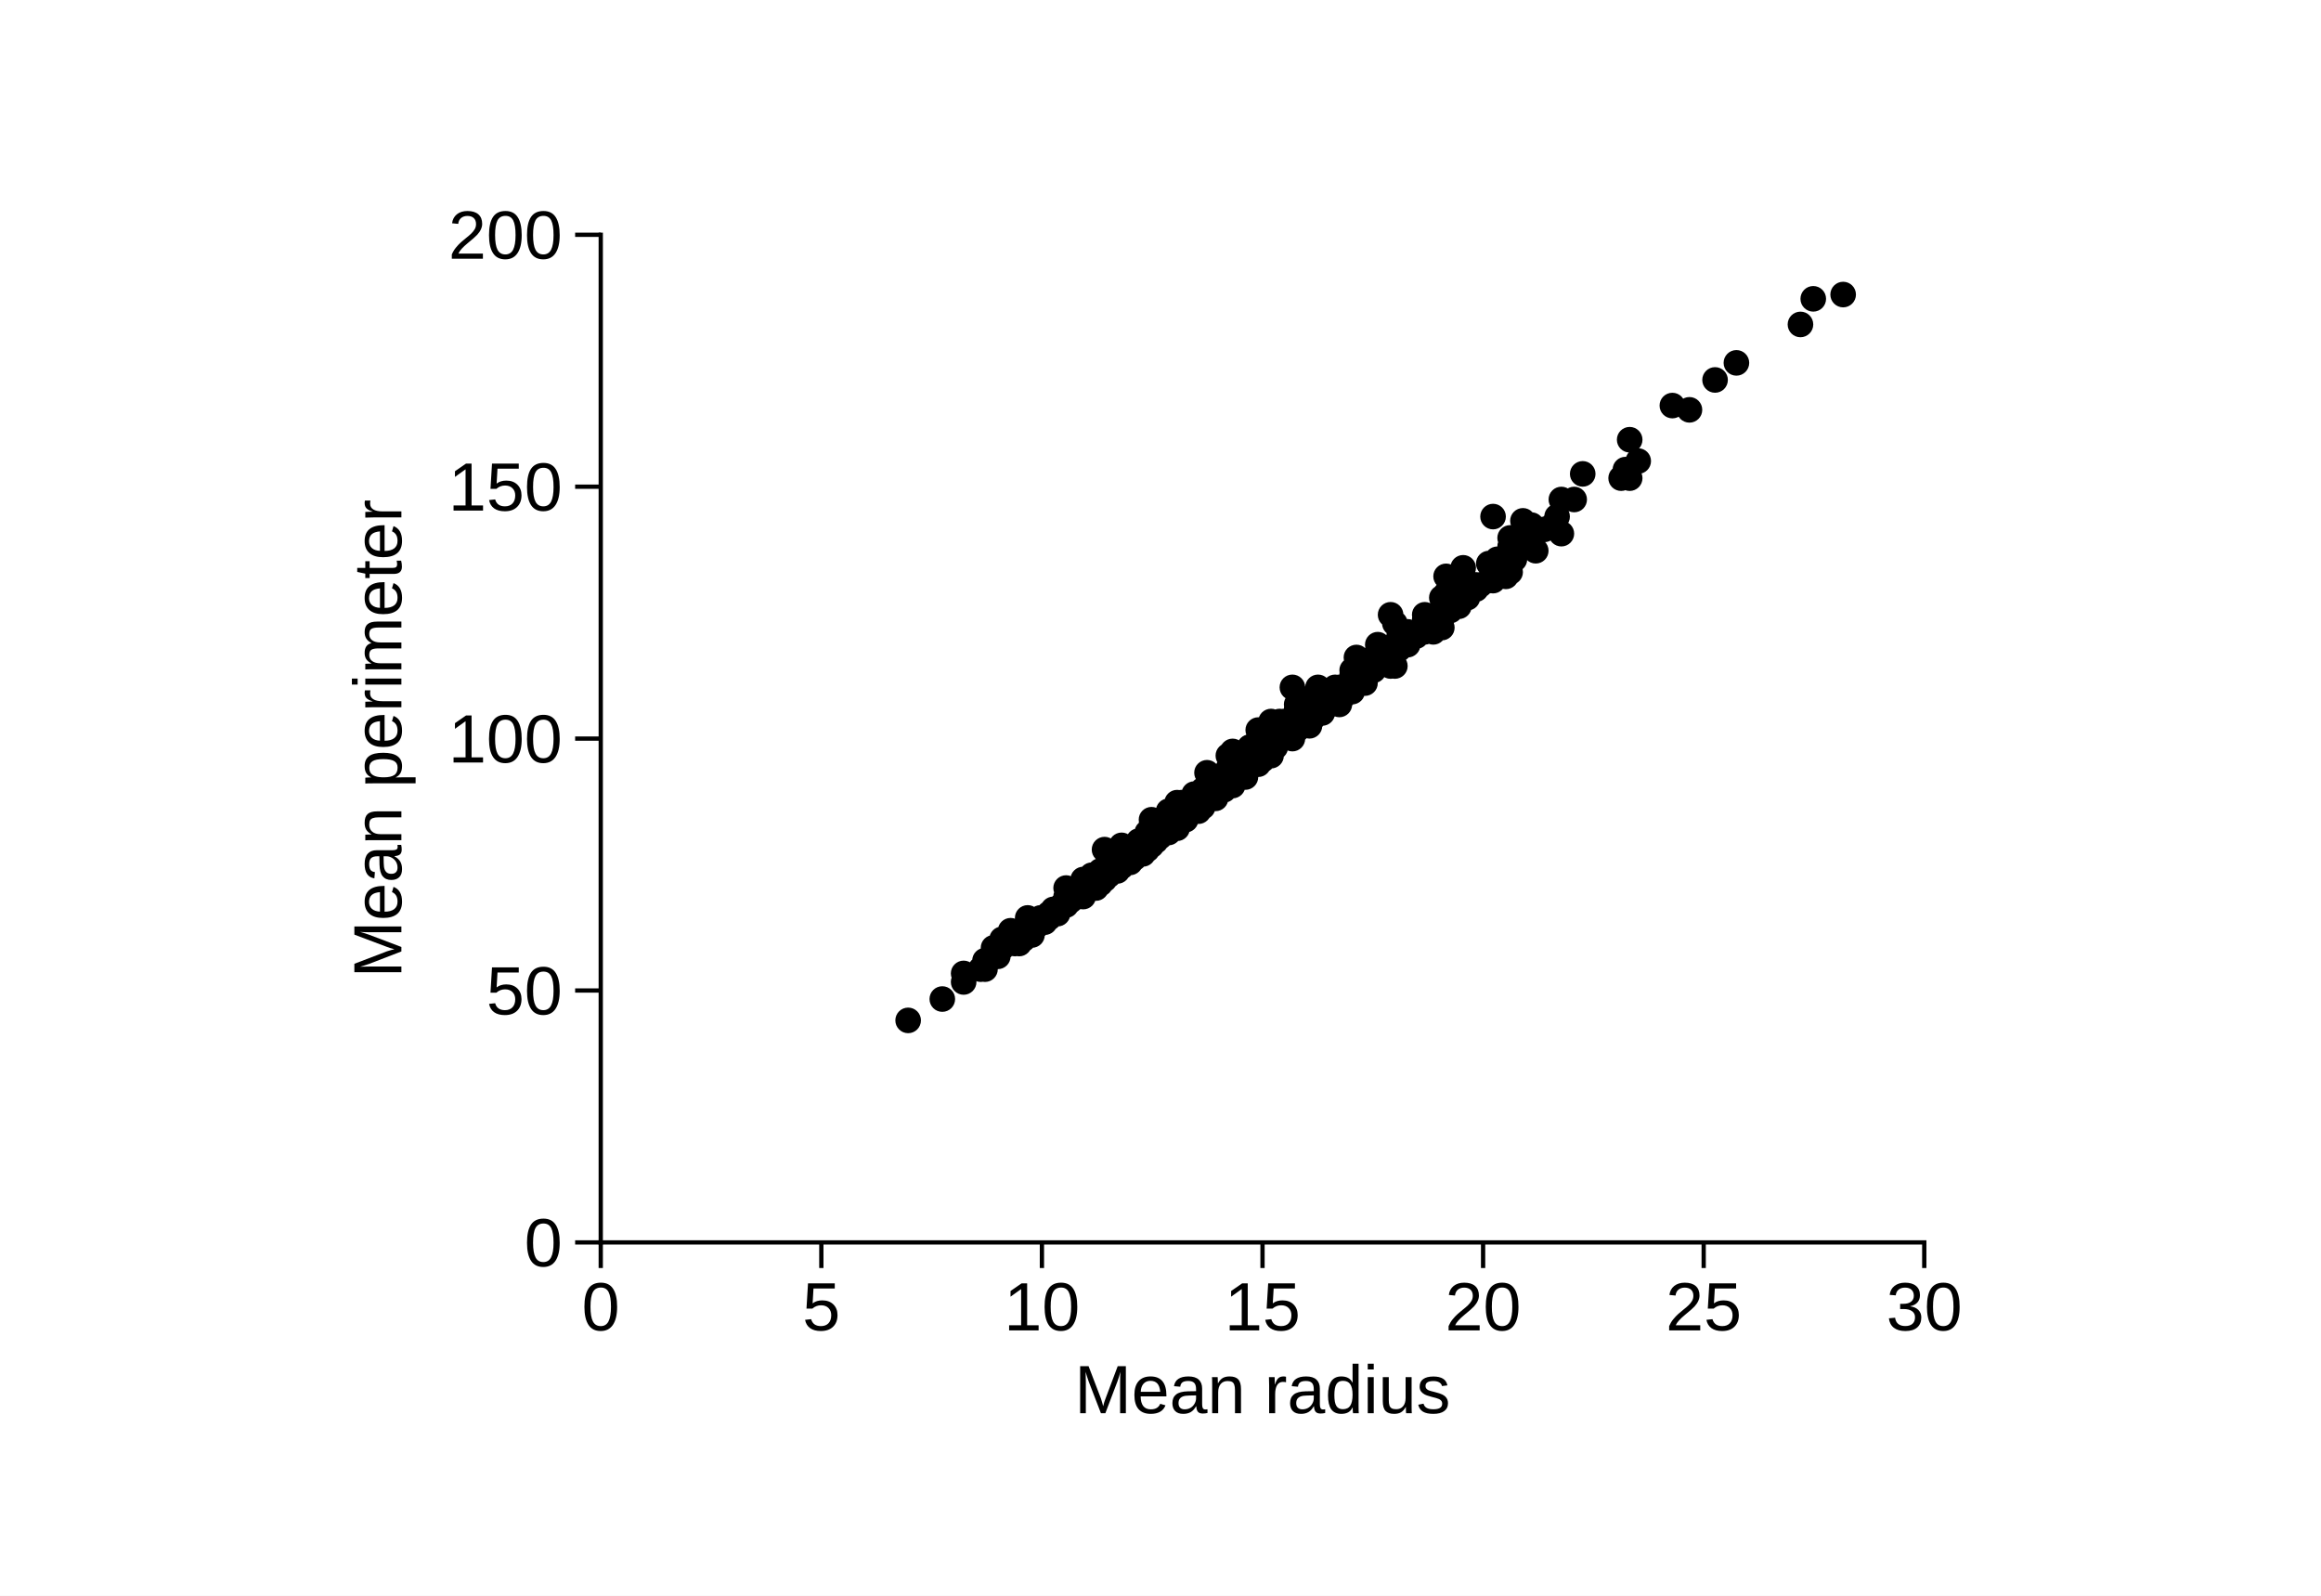
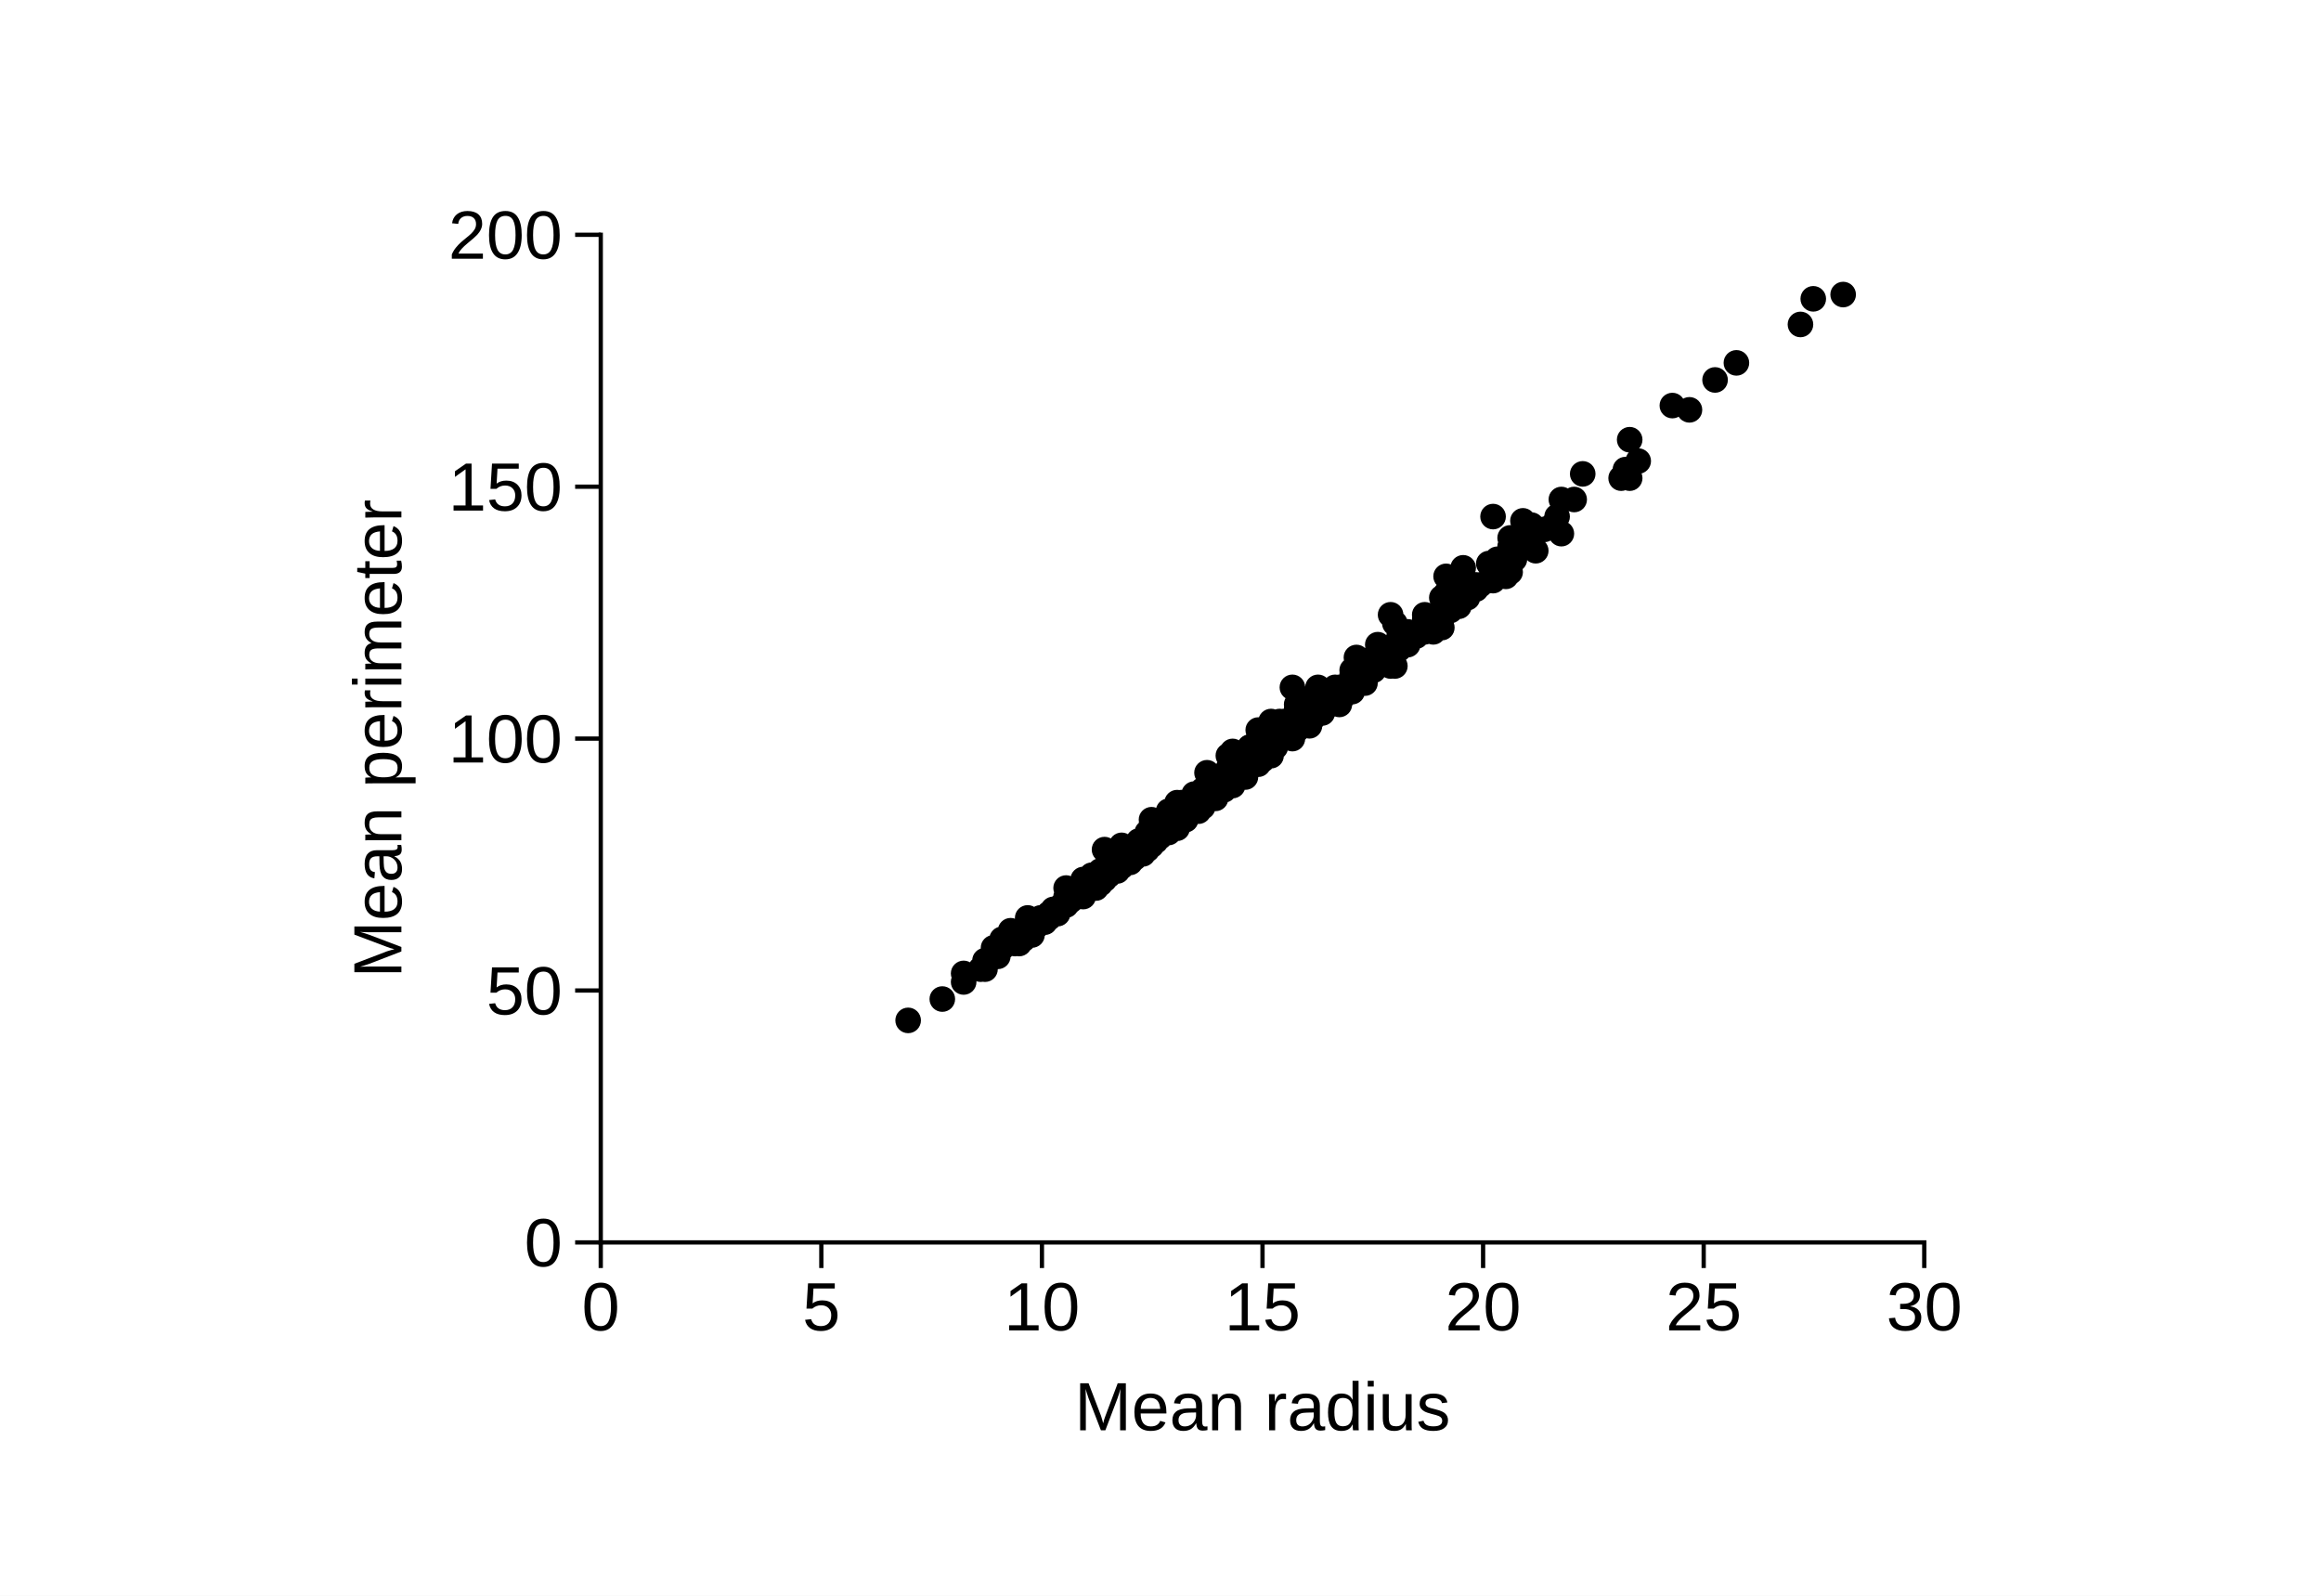
<svg xmlns="http://www.w3.org/2000/svg" width="320" height="220" viewBox="0 0 320 220" role="img" aria-label="scatter example rendered in Graphitix" data-graphitix-welcome-thumbnail="scatter" data-preview-source="Graphitix owner-scoped SVG projection" data-source-format="svg" data-inline-ready="true" data-id-prefix="graphitix-welcome-scatter-id-" data-export-projection="svg" data-graph-title-suppressed="true" data-proportional-stroke-contract="source-viewport-baked-strokes-v1" data-source-viewport-width="391.584033" data-source-viewport-height="339.771" data-thumbnail-visual-scale="0.588631754917" data-non-scaling-stroke-count="0" preserveAspectRatio="xMidYMid meet" font-family="Arial, Helvetica, sans-serif">
  <rect width="320" height="220" fill="#ffffff" data-welcome-thumbnail-background="true" />
  <g transform="matrix(0.5886318 0 0 0.5886318 44.7506 10)" data-welcome-thumbnail-content="true">
    <g id="graphitix-welcome-scatter-id-1" transform="matrix(0.999997 0 0 0.999997 28.68596 0.000433)" data-export-physical-projection="materialized">
      <line x1="36" y1="274" x2="346" y2="274" stroke="#000000" stroke-linecap="square" stroke-width="1" />
      <line x1="36" y1="38" x2="36" y2="274" stroke="#000000" stroke-linecap="square" stroke-width="1" />
      <line x1="36" y1="274" x2="36" y2="280" stroke="#000000" stroke-width="1" />
      <text x="36" y="289" font-size="16" text-anchor="middle" fill="#000000" dy="5.6" font-family="Arial, Helvetica, sans-serif">0</text>
      <line x1="87.667" y1="274" x2="87.667" y2="280" stroke="#000000" stroke-width="1" />
      <text x="87.667" y="289" font-size="16" text-anchor="middle" fill="#000000" dy="5.6" font-family="Arial, Helvetica, sans-serif">5</text>
      <line x1="139.333" y1="274" x2="139.333" y2="280" stroke="#000000" stroke-width="1" />
      <text x="139.333" y="289" font-size="16" text-anchor="middle" fill="#000000" dy="5.6" font-family="Arial, Helvetica, sans-serif">10</text>
      <line x1="191" y1="274" x2="191" y2="280" stroke="#000000" stroke-width="1" />
      <text x="191" y="289" font-size="16" text-anchor="middle" fill="#000000" dy="5.6" font-family="Arial, Helvetica, sans-serif">15</text>
      <line x1="242.667" y1="274" x2="242.667" y2="280" stroke="#000000" stroke-width="1" />
      <text x="242.667" y="289" font-size="16" text-anchor="middle" fill="#000000" dy="5.6" font-family="Arial, Helvetica, sans-serif">20</text>
      <line x1="294.333" y1="274" x2="294.333" y2="280" stroke="#000000" stroke-width="1" />
      <text x="294.333" y="289" font-size="16" text-anchor="middle" fill="#000000" dy="5.6" font-family="Arial, Helvetica, sans-serif">25</text>
      <line x1="346" y1="274" x2="346" y2="280" stroke="#000000" stroke-width="1" />
      <text x="346" y="289" font-size="16" text-anchor="middle" fill="#000000" dy="5.6" font-family="Arial, Helvetica, sans-serif">30</text>
      <line x1="30" y1="274" x2="36" y2="274" stroke="#000000" stroke-width="1" />
      <text x="27" y="274" font-size="16" text-anchor="end" fill="#000000" font-family="Arial, Helvetica, sans-serif" dy="0.35em">0</text>
      <line x1="30" y1="215" x2="36" y2="215" stroke="#000000" stroke-width="1" />
      <text x="27" y="215" font-size="16" text-anchor="end" fill="#000000" font-family="Arial, Helvetica, sans-serif" dy="0.35em">50</text>
      <line x1="30" y1="156" x2="36" y2="156" stroke="#000000" stroke-width="1" />
      <text x="27" y="156" font-size="16" text-anchor="end" fill="#000000" font-family="Arial, Helvetica, sans-serif" dy="0.35em">100</text>
      <line x1="30" y1="97" x2="36" y2="97" stroke="#000000" stroke-width="1" />
      <text x="27" y="97" font-size="16" text-anchor="end" fill="#000000" font-family="Arial, Helvetica, sans-serif" dy="0.35em">150</text>
      <line x1="30" y1="38" x2="36" y2="38" stroke="#000000" stroke-width="1" />
      <text x="27" y="38" font-size="16" text-anchor="end" fill="#000000" font-family="Arial, Helvetica, sans-serif" dy="0.35em">200</text>
      <path d="M219 129a3 3 0 1 0 6 0a3 3 0 1 0 -6 0M246 117a3 3 0 1 0 6 0a3 3 0 1 0 -6 0M237 121a3 3 0 1 0 6 0a3 3 0 1 0 -6 0M151 182a3 3 0 1 0 6 0a3 3 0 1 0 -6 0M243 115a3 3 0 1 0 6 0a3 3 0 1 0 -6 0M162 177a3 3 0 1 0 6 0a3 3 0 1 0 -6 0M222 133a3 3 0 1 0 6 0a3 3 0 1 0 -6 0M175 168a3 3 0 1 0 6 0a3 3 0 1 0 -6 0M168 171a3 3 0 1 0 6 0a3 3 0 1 0 -6 0M162 175a3 3 0 1 0 6 0a3 3 0 1 0 -6 0M199 153a3 3 0 1 0 6 0a3 3 0 1 0 -6 0M196 152a3 3 0 1 0 6 0a3 3 0 1 0 -6 0M231 118a3 3 0 1 0 6 0a3 3 0 1 0 -6 0M197 152a3 3 0 1 0 6 0a3 3 0 1 0 -6 0M175 164a3 3 0 1 0 6 0a3 3 0 1 0 -6 0M183 160a3 3 0 1 0 6 0a3 3 0 1 0 -6 0M185 162a3 3 0 1 0 6 0a3 3 0 1 0 -6 0M200 146a3 3 0 1 0 6 0a3 3 0 1 0 -6 0M238 121a3 3 0 1 0 6 0a3 3 0 1 0 -6 0M173 171a3 3 0 1 0 6 0a3 3 0 1 0 -6 0M168 173a3 3 0 1 0 6 0a3 3 0 1 0 -6 0M131 203a3 3 0 1 0 6 0a3 3 0 1 0 -6 0M192 153a3 3 0 1 0 6 0a3 3 0 1 0 -6 0M252 112a3 3 0 1 0 6 0a3 3 0 1 0 -6 0M205 144a3 3 0 1 0 6 0a3 3 0 1 0 -6 0M210 137a3 3 0 1 0 6 0a3 3 0 1 0 -6 0M184 159a3 3 0 1 0 6 0a3 3 0 1 0 -6 0M226 130a3 3 0 1 0 6 0a3 3 0 1 0 -6 0M191 153a3 3 0 1 0 6 0a3 3 0 1 0 -6 0M215 138a3 3 0 1 0 6 0a3 3 0 1 0 -6 0M226 127a3 3 0 1 0 6 0a3 3 0 1 0 -6 0M156 182a3 3 0 1 0 6 0a3 3 0 1 0 -6 0M209 141a3 3 0 1 0 6 0a3 3 0 1 0 -6 0M232 123a3 3 0 1 0 6 0a3 3 0 1 0 -6 0M200 148a3 3 0 1 0 6 0a3 3 0 1 0 -6 0M206 144a3 3 0 1 0 6 0a3 3 0 1 0 -6 0M180 164a3 3 0 1 0 6 0a3 3 0 1 0 -6 0M168 177a3 3 0 1 0 6 0a3 3 0 1 0 -6 0M188 161a3 3 0 1 0 6 0a3 3 0 1 0 -6 0M173 170a3 3 0 1 0 6 0a3 3 0 1 0 -6 0M172 172a3 3 0 1 0 6 0a3 3 0 1 0 -6 0M146 189a3 3 0 1 0 6 0a3 3 0 1 0 -6 0M230 123a3 3 0 1 0 6 0a3 3 0 1 0 -6 0M170 171a3 3 0 1 0 6 0a3 3 0 1 0 -6 0M169 173a3 3 0 1 0 6 0a3 3 0 1 0 -6 0M226 128a3 3 0 1 0 6 0a3 3 0 1 0 -6 0M118 213a3 3 0 1 0 6 0a3 3 0 1 0 -6 0M169 173a3 3 0 1 0 6 0a3 3 0 1 0 -6 0M158 182a3 3 0 1 0 6 0a3 3 0 1 0 -6 0M173 171a3 3 0 1 0 6 0a3 3 0 1 0 -6 0M155 186a3 3 0 1 0 6 0a3 3 0 1 0 -6 0M174 171a3 3 0 1 0 6 0a3 3 0 1 0 -6 0M157 185a3 3 0 1 0 6 0a3 3 0 1 0 -6 0M221 132a3 3 0 1 0 6 0a3 3 0 1 0 -6 0M189 159a3 3 0 1 0 6 0a3 3 0 1 0 -6 0M152 187a3 3 0 1 0 6 0a3 3 0 1 0 -6 0M232 126a3 3 0 1 0 6 0a3 3 0 1 0 -6 0M185 161a3 3 0 1 0 6 0a3 3 0 1 0 -6 0M168 177a3 3 0 1 0 6 0a3 3 0 1 0 -6 0M122 210a3 3 0 1 0 6 0a3 3 0 1 0 -6 0M138 198a3 3 0 1 0 6 0a3 3 0 1 0 -6 0M122 210a3 3 0 1 0 6 0a3 3 0 1 0 -6 0M180 160a3 3 0 1 0 6 0a3 3 0 1 0 -6 0M128 204a3 3 0 1 0 6 0a3 3 0 1 0 -6 0M164 176a3 3 0 1 0 6 0a3 3 0 1 0 -6 0M186 159a3 3 0 1 0 6 0a3 3 0 1 0 -6 0M131 203a3 3 0 1 0 6 0a3 3 0 1 0 -6 0M150 189a3 3 0 1 0 6 0a3 3 0 1 0 -6 0M127 205a3 3 0 1 0 6 0a3 3 0 1 0 -6 0M165 178a3 3 0 1 0 6 0a3 3 0 1 0 -6 0M229 128a3 3 0 1 0 6 0a3 3 0 1 0 -6 0M125 205a3 3 0 1 0 6 0a3 3 0 1 0 -6 0M211 139a3 3 0 1 0 6 0a3 3 0 1 0 -6 0M176 167a3 3 0 1 0 6 0a3 3 0 1 0 -6 0M160 181a3 3 0 1 0 6 0a3 3 0 1 0 -6 0M199 151a3 3 0 1 0 6 0a3 3 0 1 0 -6 0M173 170a3 3 0 1 0 6 0a3 3 0 1 0 -6 0M220 132a3 3 0 1 0 6 0a3 3 0 1 0 -6 0M242 104a3 3 0 1 0 6 0a3 3 0 1 0 -6 0M166 176a3 3 0 1 0 6 0a3 3 0 1 0 -6 0M152 187a3 3 0 1 0 6 0a3 3 0 1 0 -6 0M171 172a3 3 0 1 0 6 0a3 3 0 1 0 -6 0M294 72a3 3 0 1 0 6 0a3 3 0 1 0 -6 0M231 122a3 3 0 1 0 6 0a3 3 0 1 0 -6 0M157 183a3 3 0 1 0 6 0a3 3 0 1 0 -6 0M224 131a3 3 0 1 0 6 0a3 3 0 1 0 -6 0M183 163a3 3 0 1 0 6 0a3 3 0 1 0 -6 0M230 130a3 3 0 1 0 6 0a3 3 0 1 0 -6 0M161 180a3 3 0 1 0 6 0a3 3 0 1 0 -6 0M184 161a3 3 0 1 0 6 0a3 3 0 1 0 -6 0M184 162a3 3 0 1 0 6 0a3 3 0 1 0 -6 0M192 156a3 3 0 1 0 6 0a3 3 0 1 0 -6 0M170 174a3 3 0 1 0 6 0a3 3 0 1 0 -6 0M172 172a3 3 0 1 0 6 0a3 3 0 1 0 -6 0M189 156a3 3 0 1 0 6 0a3 3 0 1 0 -6 0M243 118a3 3 0 1 0 6 0a3 3 0 1 0 -6 0M159 182a3 3 0 1 0 6 0a3 3 0 1 0 -6 0M134 201a3 3 0 1 0 6 0a3 3 0 1 0 -6 0M153 186a3 3 0 1 0 6 0a3 3 0 1 0 -6 0M182 163a3 3 0 1 0 6 0a3 3 0 1 0 -6 0M174 170a3 3 0 1 0 6 0a3 3 0 1 0 -6 0M105 222a3 3 0 1 0 6 0a3 3 0 1 0 -6 0M159 183a3 3 0 1 0 6 0a3 3 0 1 0 -6 0M135 199a3 3 0 1 0 6 0a3 3 0 1 0 -6 0M142 194a3 3 0 1 0 6 0a3 3 0 1 0 -6 0M169 171a3 3 0 1 0 6 0a3 3 0 1 0 -6 0M153 185a3 3 0 1 0 6 0a3 3 0 1 0 -6 0M161 181a3 3 0 1 0 6 0a3 3 0 1 0 -6 0M263 94a3 3 0 1 0 6 0a3 3 0 1 0 -6 0M150 188a3 3 0 1 0 6 0a3 3 0 1 0 -6 0M134 200a3 3 0 1 0 6 0a3 3 0 1 0 -6 0M164 177a3 3 0 1 0 6 0a3 3 0 1 0 -6 0M181 159a3 3 0 1 0 6 0a3 3 0 1 0 -6 0M142 193a3 3 0 1 0 6 0a3 3 0 1 0 -6 0M123 208a3 3 0 1 0 6 0a3 3 0 1 0 -6 0M156 184a3 3 0 1 0 6 0a3 3 0 1 0 -6 0M126 205a3 3 0 1 0 6 0a3 3 0 1 0 -6 0M187 158a3 3 0 1 0 6 0a3 3 0 1 0 -6 0M196 149a3 3 0 1 0 6 0a3 3 0 1 0 -6 0M219 139a3 3 0 1 0 6 0a3 3 0 1 0 -6 0M151 187a3 3 0 1 0 6 0a3 3 0 1 0 -6 0M226 131a3 3 0 1 0 6 0a3 3 0 1 0 -6 0M284 78a3 3 0 1 0 6 0a3 3 0 1 0 -6 0M183 163a3 3 0 1 0 6 0a3 3 0 1 0 -6 0M171 172a3 3 0 1 0 6 0a3 3 0 1 0 -6 0M176 170a3 3 0 1 0 6 0a3 3 0 1 0 -6 0M174 170a3 3 0 1 0 6 0a3 3 0 1 0 -6 0M230 128a3 3 0 1 0 6 0a3 3 0 1 0 -6 0M189 156a3 3 0 1 0 6 0a3 3 0 1 0 -6 0M238 120a3 3 0 1 0 6 0a3 3 0 1 0 -6 0M159 181a3 3 0 1 0 6 0a3 3 0 1 0 -6 0M193 154a3 3 0 1 0 6 0a3 3 0 1 0 -6 0M200 149a3 3 0 1 0 6 0a3 3 0 1 0 -6 0M196 154a3 3 0 1 0 6 0a3 3 0 1 0 -6 0M224 132a3 3 0 1 0 6 0a3 3 0 1 0 -6 0M165 178a3 3 0 1 0 6 0a3 3 0 1 0 -6 0M154 186a3 3 0 1 0 6 0a3 3 0 1 0 -6 0M151 188a3 3 0 1 0 6 0a3 3 0 1 0 -6 0M188 160a3 3 0 1 0 6 0a3 3 0 1 0 -6 0M150 188a3 3 0 1 0 6 0a3 3 0 1 0 -6 0M134 202a3 3 0 1 0 6 0a3 3 0 1 0 -6 0M200 150a3 3 0 1 0 6 0a3 3 0 1 0 -6 0M151 187a3 3 0 1 0 6 0a3 3 0 1 0 -6 0M167 175a3 3 0 1 0 6 0a3 3 0 1 0 -6 0M144 193a3 3 0 1 0 6 0a3 3 0 1 0 -6 0M156 182a3 3 0 1 0 6 0a3 3 0 1 0 -6 0M155 181a3 3 0 1 0 6 0a3 3 0 1 0 -6 0M188 159a3 3 0 1 0 6 0a3 3 0 1 0 -6 0M182 163a3 3 0 1 0 6 0a3 3 0 1 0 -6 0M175 170a3 3 0 1 0 6 0a3 3 0 1 0 -6 0M168 175a3 3 0 1 0 6 0a3 3 0 1 0 -6 0M118 211a3 3 0 1 0 6 0a3 3 0 1 0 -6 0M134 199a3 3 0 1 0 6 0a3 3 0 1 0 -6 0M148 190a3 3 0 1 0 6 0a3 3 0 1 0 -6 0M169 173a3 3 0 1 0 6 0a3 3 0 1 0 -6 0M160 182a3 3 0 1 0 6 0a3 3 0 1 0 -6 0M216 135a3 3 0 1 0 6 0a3 3 0 1 0 -6 0M207 146a3 3 0 1 0 6 0a3 3 0 1 0 -6 0M158 183a3 3 0 1 0 6 0a3 3 0 1 0 -6 0M146 193a3 3 0 1 0 6 0a3 3 0 1 0 -6 0M155 184a3 3 0 1 0 6 0a3 3 0 1 0 -6 0M232 125a3 3 0 1 0 6 0a3 3 0 1 0 -6 0M236 120a3 3 0 1 0 6 0a3 3 0 1 0 -6 0M161 180a3 3 0 1 0 6 0a3 3 0 1 0 -6 0M274 95a3 3 0 1 0 6 0a3 3 0 1 0 -6 0M188 161a3 3 0 1 0 6 0a3 3 0 1 0 -6 0M145 193a3 3 0 1 0 6 0a3 3 0 1 0 -6 0M207 145a3 3 0 1 0 6 0a3 3 0 1 0 -6 0M214 137a3 3 0 1 0 6 0a3 3 0 1 0 -6 0M188 160a3 3 0 1 0 6 0a3 3 0 1 0 -6 0M161 181a3 3 0 1 0 6 0a3 3 0 1 0 -6 0M172 173a3 3 0 1 0 6 0a3 3 0 1 0 -6 0M193 153a3 3 0 1 0 6 0a3 3 0 1 0 -6 0M148 191a3 3 0 1 0 6 0a3 3 0 1 0 -6 0M143 194a3 3 0 1 0 6 0a3 3 0 1 0 -6 0M123 210a3 3 0 1 0 6 0a3 3 0 1 0 -6 0M136 198a3 3 0 1 0 6 0a3 3 0 1 0 -6 0M203 145a3 3 0 1 0 6 0a3 3 0 1 0 -6 0M168 177a3 3 0 1 0 6 0a3 3 0 1 0 -6 0M166 178a3 3 0 1 0 6 0a3 3 0 1 0 -6 0M314 59a3 3 0 1 0 6 0a3 3 0 1 0 -6 0M251 106a3 3 0 1 0 6 0a3 3 0 1 0 -6 0M195 155a3 3 0 1 0 6 0a3 3 0 1 0 -6 0M151 187a3 3 0 1 0 6 0a3 3 0 1 0 -6 0M191 157a3 3 0 1 0 6 0a3 3 0 1 0 -6 0M137 199a3 3 0 1 0 6 0a3 3 0 1 0 -6 0M222 134a3 3 0 1 0 6 0a3 3 0 1 0 -6 0M154 186a3 3 0 1 0 6 0a3 3 0 1 0 -6 0M155 185a3 3 0 1 0 6 0a3 3 0 1 0 -6 0M160 181a3 3 0 1 0 6 0a3 3 0 1 0 -6 0M180 163a3 3 0 1 0 6 0a3 3 0 1 0 -6 0M165 177a3 3 0 1 0 6 0a3 3 0 1 0 -6 0M134 202a3 3 0 1 0 6 0a3 3 0 1 0 -6 0M161 178a3 3 0 1 0 6 0a3 3 0 1 0 -6 0M187 156a3 3 0 1 0 6 0a3 3 0 1 0 -6 0M167 177a3 3 0 1 0 6 0a3 3 0 1 0 -6 0M175 167a3 3 0 1 0 6 0a3 3 0 1 0 -6 0M220 135a3 3 0 1 0 6 0a3 3 0 1 0 -6 0M231 124a3 3 0 1 0 6 0a3 3 0 1 0 -6 0M183 163a3 3 0 1 0 6 0a3 3 0 1 0 -6 0M160 181a3 3 0 1 0 6 0a3 3 0 1 0 -6 0M214 138a3 3 0 1 0 6 0a3 3 0 1 0 -6 0M274 86a3 3 0 1 0 6 0a3 3 0 1 0 -6 0M176 166a3 3 0 1 0 6 0a3 3 0 1 0 -6 0M162 178a3 3 0 1 0 6 0a3 3 0 1 0 -6 0M189 157a3 3 0 1 0 6 0a3 3 0 1 0 -6 0M135 200a3 3 0 1 0 6 0a3 3 0 1 0 -6 0M209 145a3 3 0 1 0 6 0a3 3 0 1 0 -6 0M169 171a3 3 0 1 0 6 0a3 3 0 1 0 -6 0M191 158a3 3 0 1 0 6 0a3 3 0 1 0 -6 0M246 115a3 3 0 1 0 6 0a3 3 0 1 0 -6 0M156 185a3 3 0 1 0 6 0a3 3 0 1 0 -6 0M324 52a3 3 0 1 0 6 0a3 3 0 1 0 -6 0M213 139a3 3 0 1 0 6 0a3 3 0 1 0 -6 0M180 164a3 3 0 1 0 6 0a3 3 0 1 0 -6 0M176 167a3 3 0 1 0 6 0a3 3 0 1 0 -6 0M156 183a3 3 0 1 0 6 0a3 3 0 1 0 -6 0M139 197a3 3 0 1 0 6 0a3 3 0 1 0 -6 0M238 121a3 3 0 1 0 6 0a3 3 0 1 0 -6 0M235 123a3 3 0 1 0 6 0a3 3 0 1 0 -6 0M174 170a3 3 0 1 0 6 0a3 3 0 1 0 -6 0M173 169a3 3 0 1 0 6 0a3 3 0 1 0 -6 0M138 197a3 3 0 1 0 6 0a3 3 0 1 0 -6 0M196 153a3 3 0 1 0 6 0a3 3 0 1 0 -6 0M170 174a3 3 0 1 0 6 0a3 3 0 1 0 -6 0M181 165a3 3 0 1 0 6 0a3 3 0 1 0 -6 0M141 195a3 3 0 1 0 6 0a3 3 0 1 0 -6 0M188 159a3 3 0 1 0 6 0a3 3 0 1 0 -6 0M164 178a3 3 0 1 0 6 0a3 3 0 1 0 -6 0M166 173a3 3 0 1 0 6 0a3 3 0 1 0 -6 0M209 140a3 3 0 1 0 6 0a3 3 0 1 0 -6 0M150 189a3 3 0 1 0 6 0a3 3 0 1 0 -6 0M149 190a3 3 0 1 0 6 0a3 3 0 1 0 -6 0M245 115a3 3 0 1 0 6 0a3 3 0 1 0 -6 0M132 203a3 3 0 1 0 6 0a3 3 0 1 0 -6 0M178 168a3 3 0 1 0 6 0a3 3 0 1 0 -6 0M273 93a3 3 0 1 0 6 0a3 3 0 1 0 -6 0M245 118a3 3 0 1 0 6 0a3 3 0 1 0 -6 0M180 165a3 3 0 1 0 6 0a3 3 0 1 0 -6 0M214 140a3 3 0 1 0 6 0a3 3 0 1 0 -6 0M174 171a3 3 0 1 0 6 0a3 3 0 1 0 -6 0M162 181a3 3 0 1 0 6 0a3 3 0 1 0 -6 0M150 187a3 3 0 1 0 6 0a3 3 0 1 0 -6 0M175 170a3 3 0 1 0 6 0a3 3 0 1 0 -6 0M234 122a3 3 0 1 0 6 0a3 3 0 1 0 -6 0M142 195a3 3 0 1 0 6 0a3 3 0 1 0 -6 0M170 175a3 3 0 1 0 6 0a3 3 0 1 0 -6 0M166 174a3 3 0 1 0 6 0a3 3 0 1 0 -6 0M143 194a3 3 0 1 0 6 0a3 3 0 1 0 -6 0M152 187a3 3 0 1 0 6 0a3 3 0 1 0 -6 0M250 110a3 3 0 1 0 6 0a3 3 0 1 0 -6 0M152 188a3 3 0 1 0 6 0a3 3 0 1 0 -6 0M237 120a3 3 0 1 0 6 0a3 3 0 1 0 -6 0M212 141a3 3 0 1 0 6 0a3 3 0 1 0 -6 0M234 125a3 3 0 1 0 6 0a3 3 0 1 0 -6 0M177 166a3 3 0 1 0 6 0a3 3 0 1 0 -6 0M235 116a3 3 0 1 0 6 0a3 3 0 1 0 -6 0M192 152a3 3 0 1 0 6 0a3 3 0 1 0 -6 0M195 144a3 3 0 1 0 6 0a3 3 0 1 0 -6 0M194 152a3 3 0 1 0 6 0a3 3 0 1 0 -6 0M243 117a3 3 0 1 0 6 0a3 3 0 1 0 -6 0M212 143a3 3 0 1 0 6 0a3 3 0 1 0 -6 0M212 139a3 3 0 1 0 6 0a3 3 0 1 0 -6 0M195 156a3 3 0 1 0 6 0a3 3 0 1 0 -6 0M211 142a3 3 0 1 0 6 0a3 3 0 1 0 -6 0M247 114a3 3 0 1 0 6 0a3 3 0 1 0 -6 0M143 192a3 3 0 1 0 6 0a3 3 0 1 0 -6 0M174 171a3 3 0 1 0 6 0a3 3 0 1 0 -6 0M166 177a3 3 0 1 0 6 0a3 3 0 1 0 -6 0M144 192a3 3 0 1 0 6 0a3 3 0 1 0 -6 0M181 167a3 3 0 1 0 6 0a3 3 0 1 0 -6 0M150 189a3 3 0 1 0 6 0a3 3 0 1 0 -6 0M258 100a3 3 0 1 0 6 0a3 3 0 1 0 -6 0M134 201a3 3 0 1 0 6 0a3 3 0 1 0 -6 0M218 138a3 3 0 1 0 6 0a3 3 0 1 0 -6 0M156 184a3 3 0 1 0 6 0a3 3 0 1 0 -6 0M150 189a3 3 0 1 0 6 0a3 3 0 1 0 -6 0M228 131a3 3 0 1 0 6 0a3 3 0 1 0 -6 0M174 172a3 3 0 1 0 6 0a3 3 0 1 0 -6 0M176 169a3 3 0 1 0 6 0a3 3 0 1 0 -6 0M231 125a3 3 0 1 0 6 0a3 3 0 1 0 -6 0M155 186a3 3 0 1 0 6 0a3 3 0 1 0 -6 0M234 124a3 3 0 1 0 6 0a3 3 0 1 0 -6 0M201 146a3 3 0 1 0 6 0a3 3 0 1 0 -6 0M166 175a3 3 0 1 0 6 0a3 3 0 1 0 -6 0M163 180a3 3 0 1 0 6 0a3 3 0 1 0 -6 0M157 182a3 3 0 1 0 6 0a3 3 0 1 0 -6 0M166 177a3 3 0 1 0 6 0a3 3 0 1 0 -6 0M150 187a3 3 0 1 0 6 0a3 3 0 1 0 -6 0M151 189a3 3 0 1 0 6 0a3 3 0 1 0 -6 0M182 161a3 3 0 1 0 6 0a3 3 0 1 0 -6 0M188 160a3 3 0 1 0 6 0a3 3 0 1 0 -6 0M167 176a3 3 0 1 0 6 0a3 3 0 1 0 -6 0M156 185a3 3 0 1 0 6 0a3 3 0 1 0 -6 0M165 177a3 3 0 1 0 6 0a3 3 0 1 0 -6 0M175 170a3 3 0 1 0 6 0a3 3 0 1 0 -6 0M146 192a3 3 0 1 0 6 0a3 3 0 1 0 -6 0M155 186a3 3 0 1 0 6 0a3 3 0 1 0 -6 0M181 166a3 3 0 1 0 6 0a3 3 0 1 0 -6 0M142 195a3 3 0 1 0 6 0a3 3 0 1 0 -6 0M235 121a3 3 0 1 0 6 0a3 3 0 1 0 -6 0M162 179a3 3 0 1 0 6 0a3 3 0 1 0 -6 0M241 115a3 3 0 1 0 6 0a3 3 0 1 0 -6 0M142 195a3 3 0 1 0 6 0a3 3 0 1 0 -6 0M152 187a3 3 0 1 0 6 0a3 3 0 1 0 -6 0M153 186a3 3 0 1 0 6 0a3 3 0 1 0 -6 0M170 175a3 3 0 1 0 6 0a3 3 0 1 0 -6 0M126 207a3 3 0 1 0 6 0a3 3 0 1 0 -6 0M173 173a3 3 0 1 0 6 0a3 3 0 1 0 -6 0M168 176a3 3 0 1 0 6 0a3 3 0 1 0 -6 0M154 186a3 3 0 1 0 6 0a3 3 0 1 0 -6 0M184 165a3 3 0 1 0 6 0a3 3 0 1 0 -6 0M165 177a3 3 0 1 0 6 0a3 3 0 1 0 -6 0M152 187a3 3 0 1 0 6 0a3 3 0 1 0 -6 0M122 210a3 3 0 1 0 6 0a3 3 0 1 0 -6 0M162 181a3 3 0 1 0 6 0a3 3 0 1 0 -6 0M159 183a3 3 0 1 0 6 0a3 3 0 1 0 -6 0M221 134a3 3 0 1 0 6 0a3 3 0 1 0 -6 0M127 203a3 3 0 1 0 6 0a3 3 0 1 0 -6 0M162 181a3 3 0 1 0 6 0a3 3 0 1 0 -6 0M139 196a3 3 0 1 0 6 0a3 3 0 1 0 -6 0M242 119a3 3 0 1 0 6 0a3 3 0 1 0 -6 0M166 176a3 3 0 1 0 6 0a3 3 0 1 0 -6 0M243 114a3 3 0 1 0 6 0a3 3 0 1 0 -6 0M159 182a3 3 0 1 0 6 0a3 3 0 1 0 -6 0M164 178a3 3 0 1 0 6 0a3 3 0 1 0 -6 0M179 168a3 3 0 1 0 6 0a3 3 0 1 0 -6 0M158 184a3 3 0 1 0 6 0a3 3 0 1 0 -6 0M201 148a3 3 0 1 0 6 0a3 3 0 1 0 -6 0M201 147a3 3 0 1 0 6 0a3 3 0 1 0 -6 0M199 149a3 3 0 1 0 6 0a3 3 0 1 0 -6 0M167 174a3 3 0 1 0 6 0a3 3 0 1 0 -6 0M149 189a3 3 0 1 0 6 0a3 3 0 1 0 -6 0M149 190a3 3 0 1 0 6 0a3 3 0 1 0 -6 0M160 182a3 3 0 1 0 6 0a3 3 0 1 0 -6 0M209 142a3 3 0 1 0 6 0a3 3 0 1 0 -6 0M167 175a3 3 0 1 0 6 0a3 3 0 1 0 -6 0M227 129a3 3 0 1 0 6 0a3 3 0 1 0 -6 0M137 198a3 3 0 1 0 6 0a3 3 0 1 0 -6 0M276 91a3 3 0 1 0 6 0a3 3 0 1 0 -6 0M182 163a3 3 0 1 0 6 0a3 3 0 1 0 -6 0M132 201a3 3 0 1 0 6 0a3 3 0 1 0 -6 0M147 190a3 3 0 1 0 6 0a3 3 0 1 0 -6 0M237 121a3 3 0 1 0 6 0a3 3 0 1 0 -6 0M154 185a3 3 0 1 0 6 0a3 3 0 1 0 -6 0M139 196a3 3 0 1 0 6 0a3 3 0 1 0 -6 0M158 184a3 3 0 1 0 6 0a3 3 0 1 0 -6 0M186 162a3 3 0 1 0 6 0a3 3 0 1 0 -6 0M152 188a3 3 0 1 0 6 0a3 3 0 1 0 -6 0M157 183a3 3 0 1 0 6 0a3 3 0 1 0 -6 0M154 187a3 3 0 1 0 6 0a3 3 0 1 0 -6 0M196 148a3 3 0 1 0 6 0a3 3 0 1 0 -6 0M299 68a3 3 0 1 0 6 0a3 3 0 1 0 -6 0M189 158a3 3 0 1 0 6 0a3 3 0 1 0 -6 0M148 190a3 3 0 1 0 6 0a3 3 0 1 0 -6 0M163 177a3 3 0 1 0 6 0a3 3 0 1 0 -6 0M168 174a3 3 0 1 0 6 0a3 3 0 1 0 -6 0M177 170a3 3 0 1 0 6 0a3 3 0 1 0 -6 0M125 207a3 3 0 1 0 6 0a3 3 0 1 0 -6 0M131 203a3 3 0 1 0 6 0a3 3 0 1 0 -6 0M163 180a3 3 0 1 0 6 0a3 3 0 1 0 -6 0M171 173a3 3 0 1 0 6 0a3 3 0 1 0 -6 0M165 177a3 3 0 1 0 6 0a3 3 0 1 0 -6 0M204 148a3 3 0 1 0 6 0a3 3 0 1 0 -6 0M172 173a3 3 0 1 0 6 0a3 3 0 1 0 -6 0M244 116a3 3 0 1 0 6 0a3 3 0 1 0 -6 0M242 116a3 3 0 1 0 6 0a3 3 0 1 0 -6 0M159 182a3 3 0 1 0 6 0a3 3 0 1 0 -6 0M258 108a3 3 0 1 0 6 0a3 3 0 1 0 -6 0M261 100a3 3 0 1 0 6 0a3 3 0 1 0 -6 0M202 145a3 3 0 1 0 6 0a3 3 0 1 0 -6 0M190 159a3 3 0 1 0 6 0a3 3 0 1 0 -6 0M254 107a3 3 0 1 0 6 0a3 3 0 1 0 -6 0M246 115a3 3 0 1 0 6 0a3 3 0 1 0 -6 0M175 170a3 3 0 1 0 6 0a3 3 0 1 0 -6 0M200 149a3 3 0 1 0 6 0a3 3 0 1 0 -6 0M142 191a3 3 0 1 0 6 0a3 3 0 1 0 -6 0M172 173a3 3 0 1 0 6 0a3 3 0 1 0 -6 0M174 170a3 3 0 1 0 6 0a3 3 0 1 0 -6 0M148 188a3 3 0 1 0 6 0a3 3 0 1 0 -6 0M150 188a3 3 0 1 0 6 0a3 3 0 1 0 -6 0M147 191a3 3 0 1 0 6 0a3 3 0 1 0 -6 0M158 181a3 3 0 1 0 6 0a3 3 0 1 0 -6 0M161 179a3 3 0 1 0 6 0a3 3 0 1 0 -6 0M170 173a3 3 0 1 0 6 0a3 3 0 1 0 -6 0M184 163a3 3 0 1 0 6 0a3 3 0 1 0 -6 0M159 181a3 3 0 1 0 6 0a3 3 0 1 0 -6 0M177 170a3 3 0 1 0 6 0a3 3 0 1 0 -6 0M150 187a3 3 0 1 0 6 0a3 3 0 1 0 -6 0M235 122a3 3 0 1 0 6 0a3 3 0 1 0 -6 0M139 196a3 3 0 1 0 6 0a3 3 0 1 0 -6 0M123 209a3 3 0 1 0 6 0a3 3 0 1 0 -6 0M193 153a3 3 0 1 0 6 0a3 3 0 1 0 -6 0M257 104a3 3 0 1 0 6 0a3 3 0 1 0 -6 0M158 182a3 3 0 1 0 6 0a3 3 0 1 0 -6 0M178 168a3 3 0 1 0 6 0a3 3 0 1 0 -6 0M173 170a3 3 0 1 0 6 0a3 3 0 1 0 -6 0M165 176a3 3 0 1 0 6 0a3 3 0 1 0 -6 0M147 191a3 3 0 1 0 6 0a3 3 0 1 0 -6 0M155 185a3 3 0 1 0 6 0a3 3 0 1 0 -6 0M218 127a3 3 0 1 0 6 0a3 3 0 1 0 -6 0M156 184a3 3 0 1 0 6 0a3 3 0 1 0 -6 0M167 175a3 3 0 1 0 6 0a3 3 0 1 0 -6 0M167 176a3 3 0 1 0 6 0a3 3 0 1 0 -6 0M161 182a3 3 0 1 0 6 0a3 3 0 1 0 -6 0M146 191a3 3 0 1 0 6 0a3 3 0 1 0 -6 0M200 151a3 3 0 1 0 6 0a3 3 0 1 0 -6 0M166 176a3 3 0 1 0 6 0a3 3 0 1 0 -6 0M219 135a3 3 0 1 0 6 0a3 3 0 1 0 -6 0M160 181a3 3 0 1 0 6 0a3 3 0 1 0 -6 0M151 188a3 3 0 1 0 6 0a3 3 0 1 0 -6 0M147 190a3 3 0 1 0 6 0a3 3 0 1 0 -6 0M130 203a3 3 0 1 0 6 0a3 3 0 1 0 -6 0M188 159a3 3 0 1 0 6 0a3 3 0 1 0 -6 0M190 160a3 3 0 1 0 6 0a3 3 0 1 0 -6 0M156 184a3 3 0 1 0 6 0a3 3 0 1 0 -6 0M130 204a3 3 0 1 0 6 0a3 3 0 1 0 -6 0M193 153a3 3 0 1 0 6 0a3 3 0 1 0 -6 0M164 179a3 3 0 1 0 6 0a3 3 0 1 0 -6 0M149 190a3 3 0 1 0 6 0a3 3 0 1 0 -6 0M153 186a3 3 0 1 0 6 0a3 3 0 1 0 -6 0M185 158a3 3 0 1 0 6 0a3 3 0 1 0 -6 0M153 185a3 3 0 1 0 6 0a3 3 0 1 0 -6 0M174 168a3 3 0 1 0 6 0a3 3 0 1 0 -6 0M134 201a3 3 0 1 0 6 0a3 3 0 1 0 -6 0M137 199a3 3 0 1 0 6 0a3 3 0 1 0 -6 0M142 194a3 3 0 1 0 6 0a3 3 0 1 0 -6 0M145 193a3 3 0 1 0 6 0a3 3 0 1 0 -6 0M148 191a3 3 0 1 0 6 0a3 3 0 1 0 -6 0M165 178a3 3 0 1 0 6 0a3 3 0 1 0 -6 0M187 154a3 3 0 1 0 6 0a3 3 0 1 0 -6 0M161 178a3 3 0 1 0 6 0a3 3 0 1 0 -6 0M242 116a3 3 0 1 0 6 0a3 3 0 1 0 -6 0M228 128a3 3 0 1 0 6 0a3 3 0 1 0 -6 0M187 162a3 3 0 1 0 6 0a3 3 0 1 0 -6 0M178 166a3 3 0 1 0 6 0a3 3 0 1 0 -6 0M166 176a3 3 0 1 0 6 0a3 3 0 1 0 -6 0M178 168a3 3 0 1 0 6 0a3 3 0 1 0 -6 0M176 169a3 3 0 1 0 6 0a3 3 0 1 0 -6 0M178 168a3 3 0 1 0 6 0a3 3 0 1 0 -6 0M147 189a3 3 0 1 0 6 0a3 3 0 1 0 -6 0M212 141a3 3 0 1 0 6 0a3 3 0 1 0 -6 0M176 170a3 3 0 1 0 6 0a3 3 0 1 0 -6 0M142 195a3 3 0 1 0 6 0a3 3 0 1 0 -6 0M220 135a3 3 0 1 0 6 0a3 3 0 1 0 -6 0M157 182a3 3 0 1 0 6 0a3 3 0 1 0 -6 0M217 136a3 3 0 1 0 6 0a3 3 0 1 0 -6 0M186 161a3 3 0 1 0 6 0a3 3 0 1 0 -6 0M183 163a3 3 0 1 0 6 0a3 3 0 1 0 -6 0M251 111a3 3 0 1 0 6 0a3 3 0 1 0 -6 0M156 183a3 3 0 1 0 6 0a3 3 0 1 0 -6 0M236 123a3 3 0 1 0 6 0a3 3 0 1 0 -6 0M157 183a3 3 0 1 0 6 0a3 3 0 1 0 -6 0M183 163a3 3 0 1 0 6 0a3 3 0 1 0 -6 0M164 179a3 3 0 1 0 6 0a3 3 0 1 0 -6 0M171 172a3 3 0 1 0 6 0a3 3 0 1 0 -6 0M153 186a3 3 0 1 0 6 0a3 3 0 1 0 -6 0M170 175a3 3 0 1 0 6 0a3 3 0 1 0 -6 0M168 177a3 3 0 1 0 6 0a3 3 0 1 0 -6 0M134 201a3 3 0 1 0 6 0a3 3 0 1 0 -6 0M210 143a3 3 0 1 0 6 0a3 3 0 1 0 -6 0M317 53a3 3 0 1 0 6 0a3 3 0 1 0 -6 0M182 165a3 3 0 1 0 6 0a3 3 0 1 0 -6 0M153 187a3 3 0 1 0 6 0a3 3 0 1 0 -6 0M169 175a3 3 0 1 0 6 0a3 3 0 1 0 -6 0M170 171a3 3 0 1 0 6 0a3 3 0 1 0 -6 0M169 173a3 3 0 1 0 6 0a3 3 0 1 0 -6 0M133 202a3 3 0 1 0 6 0a3 3 0 1 0 -6 0M215 134a3 3 0 1 0 6 0a3 3 0 1 0 -6 0M153 184a3 3 0 1 0 6 0a3 3 0 1 0 -6 0M133 201a3 3 0 1 0 6 0a3 3 0 1 0 -6 0M158 183a3 3 0 1 0 6 0a3 3 0 1 0 -6 0M187 160a3 3 0 1 0 6 0a3 3 0 1 0 -6 0M160 183a3 3 0 1 0 6 0a3 3 0 1 0 -6 0M146 191a3 3 0 1 0 6 0a3 3 0 1 0 -6 0M166 176a3 3 0 1 0 6 0a3 3 0 1 0 -6 0M180 165a3 3 0 1 0 6 0a3 3 0 1 0 -6 0M177 169a3 3 0 1 0 6 0a3 3 0 1 0 -6 0M152 187a3 3 0 1 0 6 0a3 3 0 1 0 -6 0M201 144a3 3 0 1 0 6 0a3 3 0 1 0 -6 0M159 182a3 3 0 1 0 6 0a3 3 0 1 0 -6 0M177 169a3 3 0 1 0 6 0a3 3 0 1 0 -6 0M172 171a3 3 0 1 0 6 0a3 3 0 1 0 -6 0M175 170a3 3 0 1 0 6 0a3 3 0 1 0 -6 0M196 153a3 3 0 1 0 6 0a3 3 0 1 0 -6 0M162 176a3 3 0 1 0 6 0a3 3 0 1 0 -6 0M184 163a3 3 0 1 0 6 0a3 3 0 1 0 -6 0M234 123a3 3 0 1 0 6 0a3 3 0 1 0 -6 0M154 185a3 3 0 1 0 6 0a3 3 0 1 0 -6 0M206 148a3 3 0 1 0 6 0a3 3 0 1 0 -6 0M160 182a3 3 0 1 0 6 0a3 3 0 1 0 -6 0M218 139a3 3 0 1 0 6 0a3 3 0 1 0 -6 0M219 134a3 3 0 1 0 6 0a3 3 0 1 0 -6 0M162 181a3 3 0 1 0 6 0a3 3 0 1 0 -6 0M169 175a3 3 0 1 0 6 0a3 3 0 1 0 -6 0M187 161a3 3 0 1 0 6 0a3 3 0 1 0 -6 0M164 176a3 3 0 1 0 6 0a3 3 0 1 0 -6 0M162 179a3 3 0 1 0 6 0a3 3 0 1 0 -6 0M224 131a3 3 0 1 0 6 0a3 3 0 1 0 -6 0M246 111a3 3 0 1 0 6 0a3 3 0 1 0 -6 0M189 157a3 3 0 1 0 6 0a3 3 0 1 0 -6 0M176 165a3 3 0 1 0 6 0a3 3 0 1 0 -6 0M163 178a3 3 0 1 0 6 0a3 3 0 1 0 -6 0M272 95a3 3 0 1 0 6 0a3 3 0 1 0 -6 0M129 201a3 3 0 1 0 6 0a3 3 0 1 0 -6 0M133 198a3 3 0 1 0 6 0a3 3 0 1 0 -6 0M159 180a3 3 0 1 0 6 0a3 3 0 1 0 -6 0M147 190a3 3 0 1 0 6 0a3 3 0 1 0 -6 0M202 150a3 3 0 1 0 6 0a3 3 0 1 0 -6 0M193 152a3 3 0 1 0 6 0a3 3 0 1 0 -6 0M155 184a3 3 0 1 0 6 0a3 3 0 1 0 -6 0M186 162a3 3 0 1 0 6 0a3 3 0 1 0 -6 0M172 169a3 3 0 1 0 6 0a3 3 0 1 0 -6 0M184 163a3 3 0 1 0 6 0a3 3 0 1 0 -6 0M189 159a3 3 0 1 0 6 0a3 3 0 1 0 -6 0M150 188a3 3 0 1 0 6 0a3 3 0 1 0 -6 0M222 131a3 3 0 1 0 6 0a3 3 0 1 0 -6 0M239 120a3 3 0 1 0 6 0a3 3 0 1 0 -6 0M166 174a3 3 0 1 0 6 0a3 3 0 1 0 -6 0M165 177a3 3 0 1 0 6 0a3 3 0 1 0 -6 0M129 203a3 3 0 1 0 6 0a3 3 0 1 0 -6 0M288 79a3 3 0 1 0 6 0a3 3 0 1 0 -6 0M150 190a3 3 0 1 0 6 0a3 3 0 1 0 -6 0M175 169a3 3 0 1 0 6 0a3 3 0 1 0 -6 0M135 200a3 3 0 1 0 6 0a3 3 0 1 0 -6 0M122 210a3 3 0 1 0 6 0a3 3 0 1 0 -6 0M172 171a3 3 0 1 0 6 0a3 3 0 1 0 -6 0M161 181a3 3 0 1 0 6 0a3 3 0 1 0 -6 0M177 167a3 3 0 1 0 6 0a3 3 0 1 0 -6 0M158 182a3 3 0 1 0 6 0a3 3 0 1 0 -6 0M155 184a3 3 0 1 0 6 0a3 3 0 1 0 -6 0M154 185a3 3 0 1 0 6 0a3 3 0 1 0 -6 0M175 170a3 3 0 1 0 6 0a3 3 0 1 0 -6 0M245 115a3 3 0 1 0 6 0a3 3 0 1 0 -6 0M146 190a3 3 0 1 0 6 0a3 3 0 1 0 -6 0M246 111a3 3 0 1 0 6 0a3 3 0 1 0 -6 0M181 163a3 3 0 1 0 6 0a3 3 0 1 0 -6 0M154 184a3 3 0 1 0 6 0a3 3 0 1 0 -6 0M113 217a3 3 0 1 0 6 0a3 3 0 1 0 -6 0M113 217a3 3 0 1 0 6 0a3 3 0 1 0 -6 0M152 186a3 3 0 1 0 6 0a3 3 0 1 0 -6 0M183 161a3 3 0 1 0 6 0a3 3 0 1 0 -6 0M186 162a3 3 0 1 0 6 0a3 3 0 1 0 -6 0M170 174a3 3 0 1 0 6 0a3 3 0 1 0 -6 0M177 168a3 3 0 1 0 6 0a3 3 0 1 0 -6 0M174 171a3 3 0 1 0 6 0a3 3 0 1 0 -6 0M140 197a3 3 0 1 0 6 0a3 3 0 1 0 -6 0M139 196a3 3 0 1 0 6 0a3 3 0 1 0 -6 0M133 202a3 3 0 1 0 6 0a3 3 0 1 0 -6 0M145 193a3 3 0 1 0 6 0a3 3 0 1 0 -6 0M145 193a3 3 0 1 0 6 0a3 3 0 1 0 -6 0M148 190a3 3 0 1 0 6 0a3 3 0 1 0 -6 0M165 178a3 3 0 1 0 6 0a3 3 0 1 0 -6 0M130 204a3 3 0 1 0 6 0a3 3 0 1 0 -6 0M166 177a3 3 0 1 0 6 0a3 3 0 1 0 -6 0M140 197a3 3 0 1 0 6 0a3 3 0 1 0 -6 0M138 198a3 3 0 1 0 6 0a3 3 0 1 0 -6 0M131 204a3 3 0 1 0 6 0a3 3 0 1 0 -6 0M184 160a3 3 0 1 0 6 0a3 3 0 1 0 -6 0M152 186a3 3 0 1 0 6 0a3 3 0 1 0 -6 0M178 166a3 3 0 1 0 6 0a3 3 0 1 0 -6 0M149 191a3 3 0 1 0 6 0a3 3 0 1 0 -6 0M190 152a3 3 0 1 0 6 0a3 3 0 1 0 -6 0M249 105a3 3 0 1 0 6 0a3 3 0 1 0 -6 0M256 106a3 3 0 1 0 6 0a3 3 0 1 0 -6 0M241 119a3 3 0 1 0 6 0a3 3 0 1 0 -6 0M205 146a3 3 0 1 0 6 0a3 3 0 1 0 -6 0M246 109a3 3 0 1 0 6 0a3 3 0 1 0 -6 0M113 217a3 3 0 1 0 6 0a3 3 0 1 0 -6 0" fill="#000000" />
-       <text x="191" y="314" text-anchor="middle" font-size="16" fill="#000000" style=" touch-action: none" font-family="Arial, Helvetica, sans-serif">Mean radius</text>
+       <text x="191" y="318" text-anchor="middle" font-size="16" fill="#000000" style=" touch-action: none" font-family="Arial, Helvetica, sans-serif">Mean radius</text>
      <text x="-10.695" y="156" transform="rotate(-90 -10.69531 156)" text-anchor="middle" font-size="16" fill="#000000" style=" touch-action: none" font-family="Arial, Helvetica, sans-serif">Mean perimeter</text>
      <text x="191" y="19" text-anchor="middle" font-size="16" fill="#000000" style="visibility: hidden; touch-action: none" font-family="Arial, Helvetica, sans-serif">Scatter plot</text>
    </g>
  </g>
</svg>
